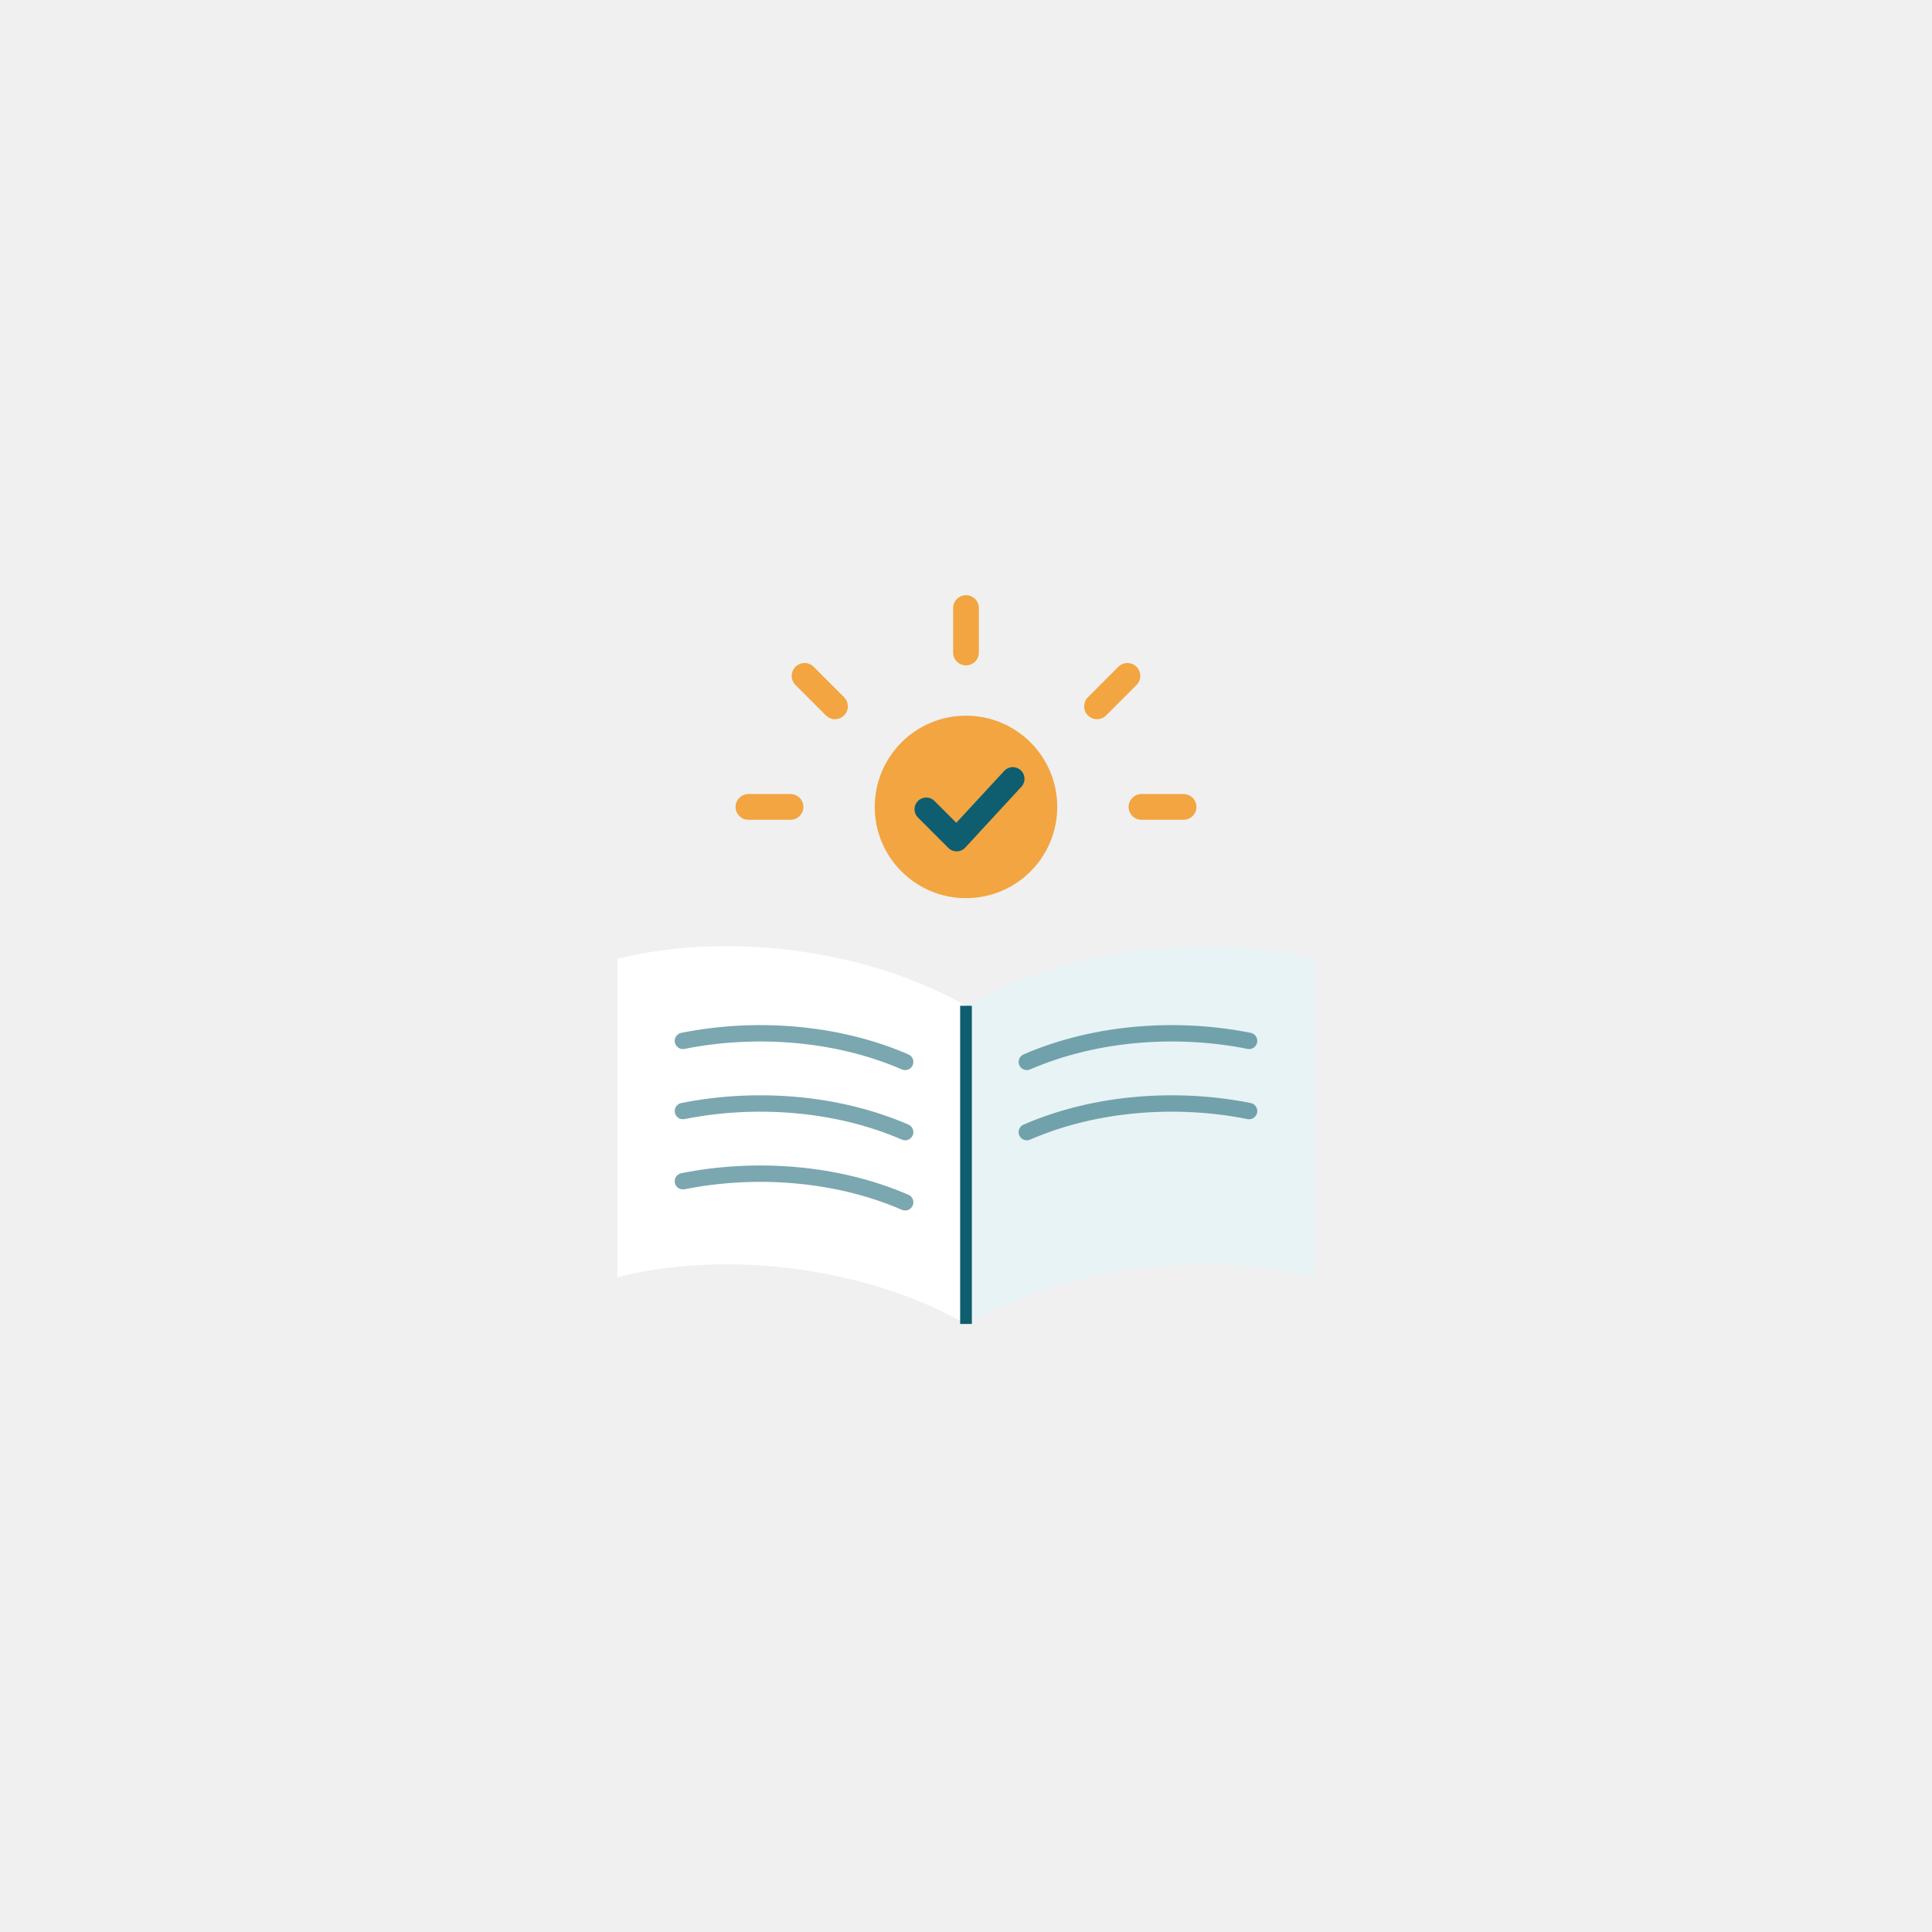
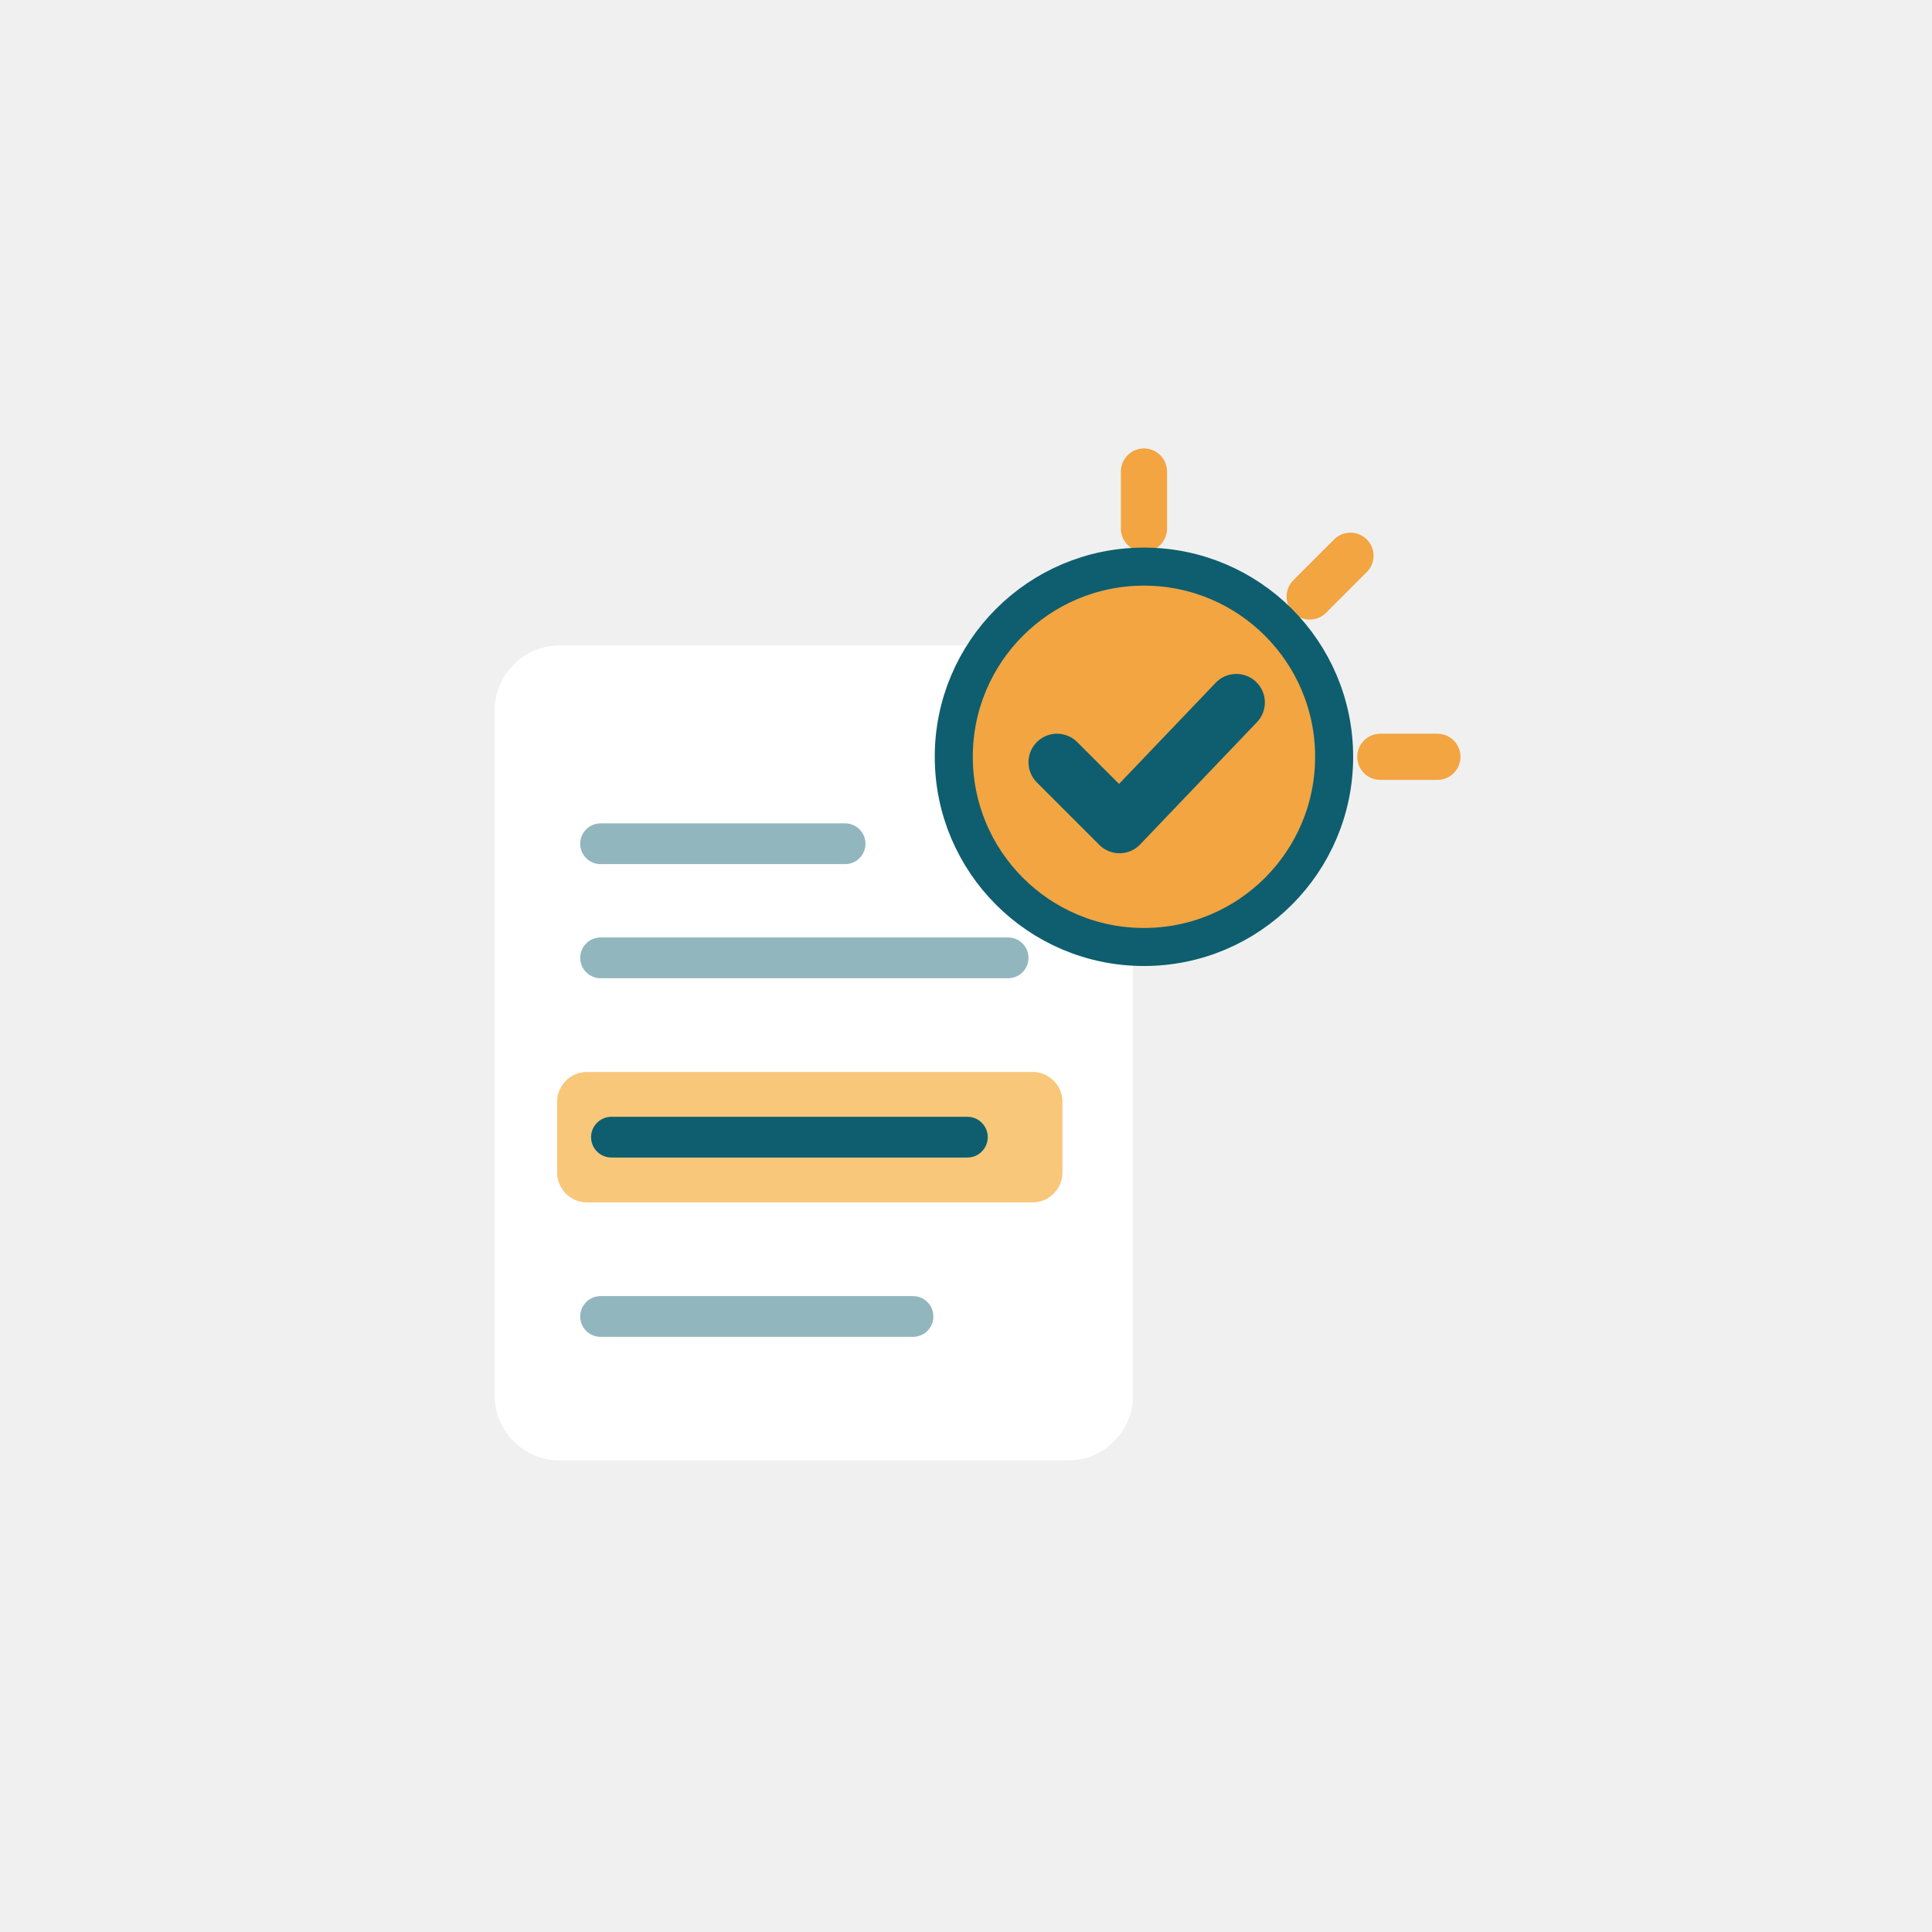
<svg xmlns="http://www.w3.org/2000/svg" width="1024" height="1024" viewBox="0 0 1024 1024">
-   <g transform="translate(512 512) scale(0.62) translate(-512 -436)">
-     <path d="M512 742 C 420 690, 300 680, 214 702 L 214 430 C 300 408, 420 418, 512 470 Z" fill="#FFFFFF" />
-     <path d="M512 742 C 604 690, 724 680, 810 702 L 810 430 C 724 408, 604 418, 512 470 Z" fill="#E8F3F5" />
-     <path d="M512 470 L 512 742" stroke="#0E5E6F" stroke-width="10" />
-     <g fill="none" stroke="#0E5E6F" stroke-width="14" stroke-linecap="round" opacity="0.55">
-       <path d="M270 500 C 330 488, 400 492, 460 518" />
-       <path d="M270 560 C 330 548, 400 552, 460 578" />
-       <path d="M270 620 C 330 608, 400 612, 460 638" />
-       <path d="M564 518 C 624 492, 694 488, 754 500" />
-       <path d="M564 578 C 624 552, 694 548, 754 560" />
+   <g transform="translate(512 512) scale(0.72) translate(-559 -472)">
+     <g>
+       <rect x="212" y="236" width="470" height="600" rx="48" fill="#FFFFFF" />
+       <rect x="258" y="550" width="372" height="96" rx="22" fill="#F8C77A" />
+       <g stroke="#0E5E6F" stroke-width="30" stroke-linecap="round">
+         <path d="M290 382 H 470" opacity="0.45" />
+         <path d="M290 466 H 590" opacity="0.45" />
+         <path d="M298 598 H 560" />
+         <path d="M290 730 H 520" opacity="0.45" />
+       </g>
+       <g stroke="#F2A541" stroke-width="34" stroke-linecap="round">
+         <path d="M690 108 L690 150" />
+         <path d="M842 170 L812 200" />
+         <path d="M906 318 L864 318" />
+       </g>
+       <circle cx="690" cy="318" r="140" fill="#F2A541" stroke="#0E5E6F" stroke-width="28" />
+       <path d="M626 322 L672 368 L758 278" fill="none" stroke="#0E5E6F" stroke-width="42" stroke-linecap="round" stroke-linejoin="round" />
    </g>
-     <circle cx="512" cy="300" r="78" fill="#F2A541" />
-     <g stroke="#F2A541" stroke-width="22" stroke-linecap="round">
-       <path d="M512 168 L 512 130" />
-       <path d="M400 214 L 374 188" />
-       <path d="M624 214 L 650 188" />
-       <path d="M362 300 L 326 300" />
-       <path d="M662 300 L 698 300" />
-     </g>
-     <path d="M478 302 L 504 328 L 552 276" fill="none" stroke="#0E5E6F" stroke-width="20" stroke-linecap="round" stroke-linejoin="round" />
  </g>
</svg>
